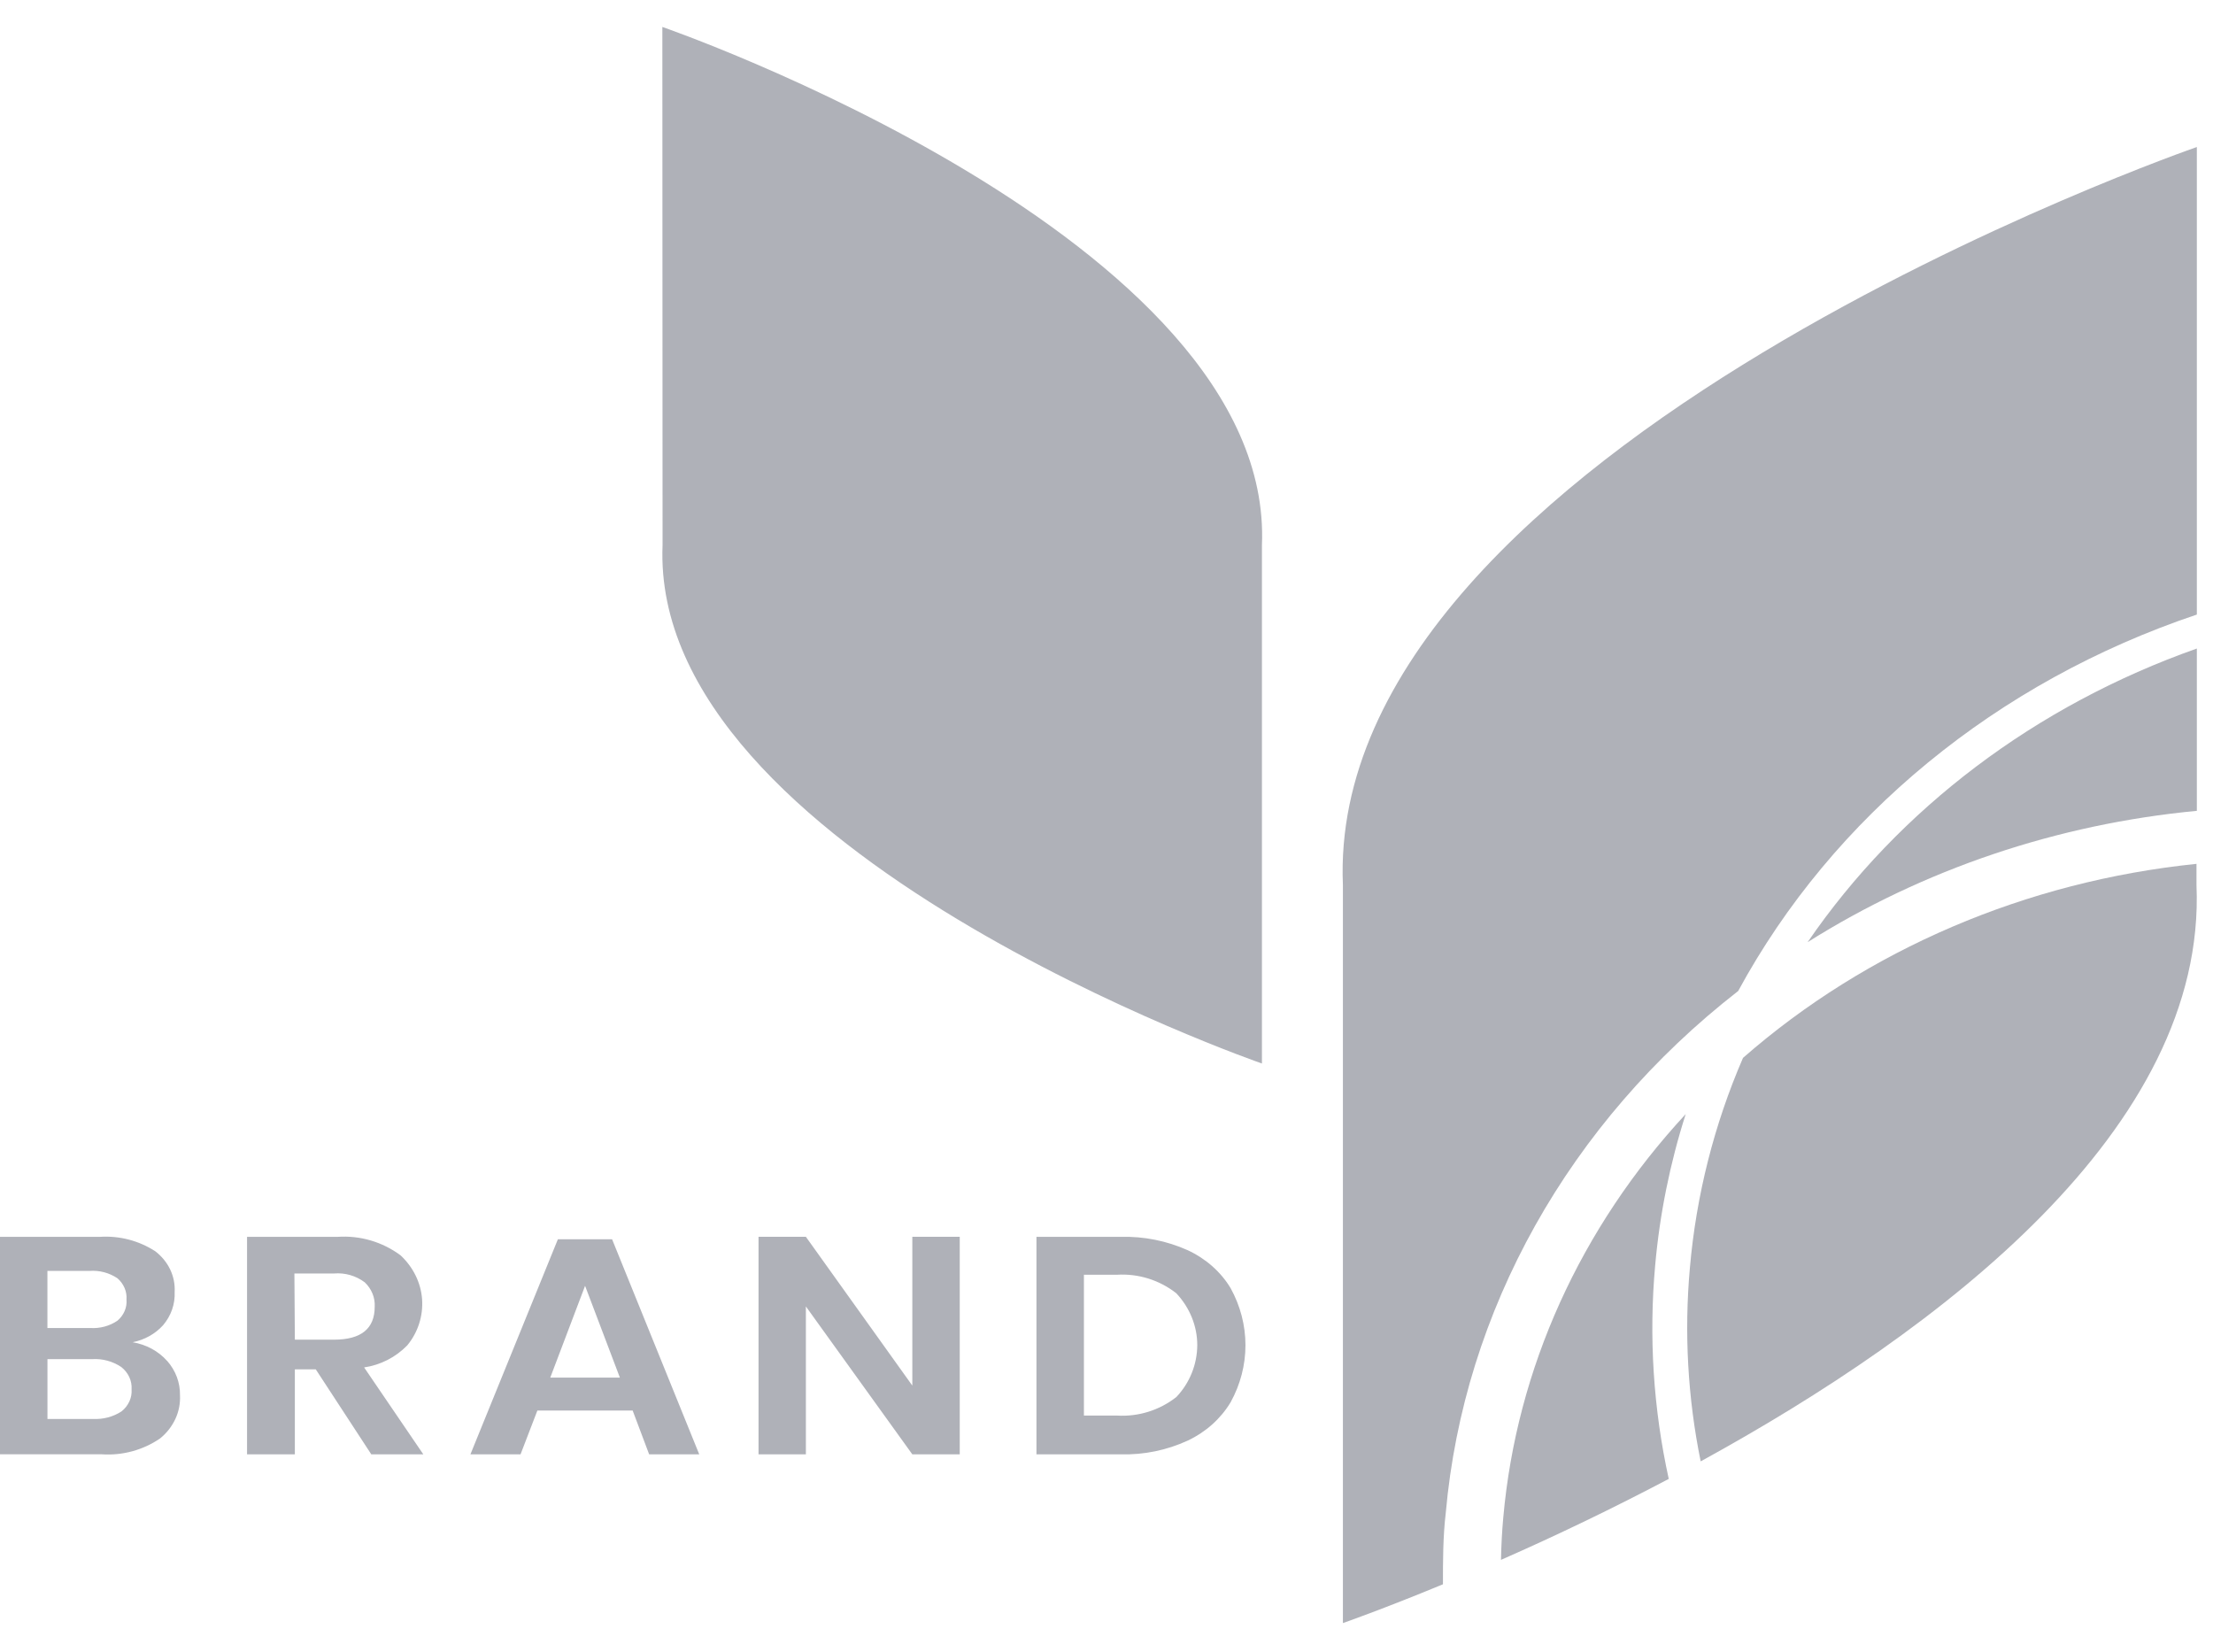
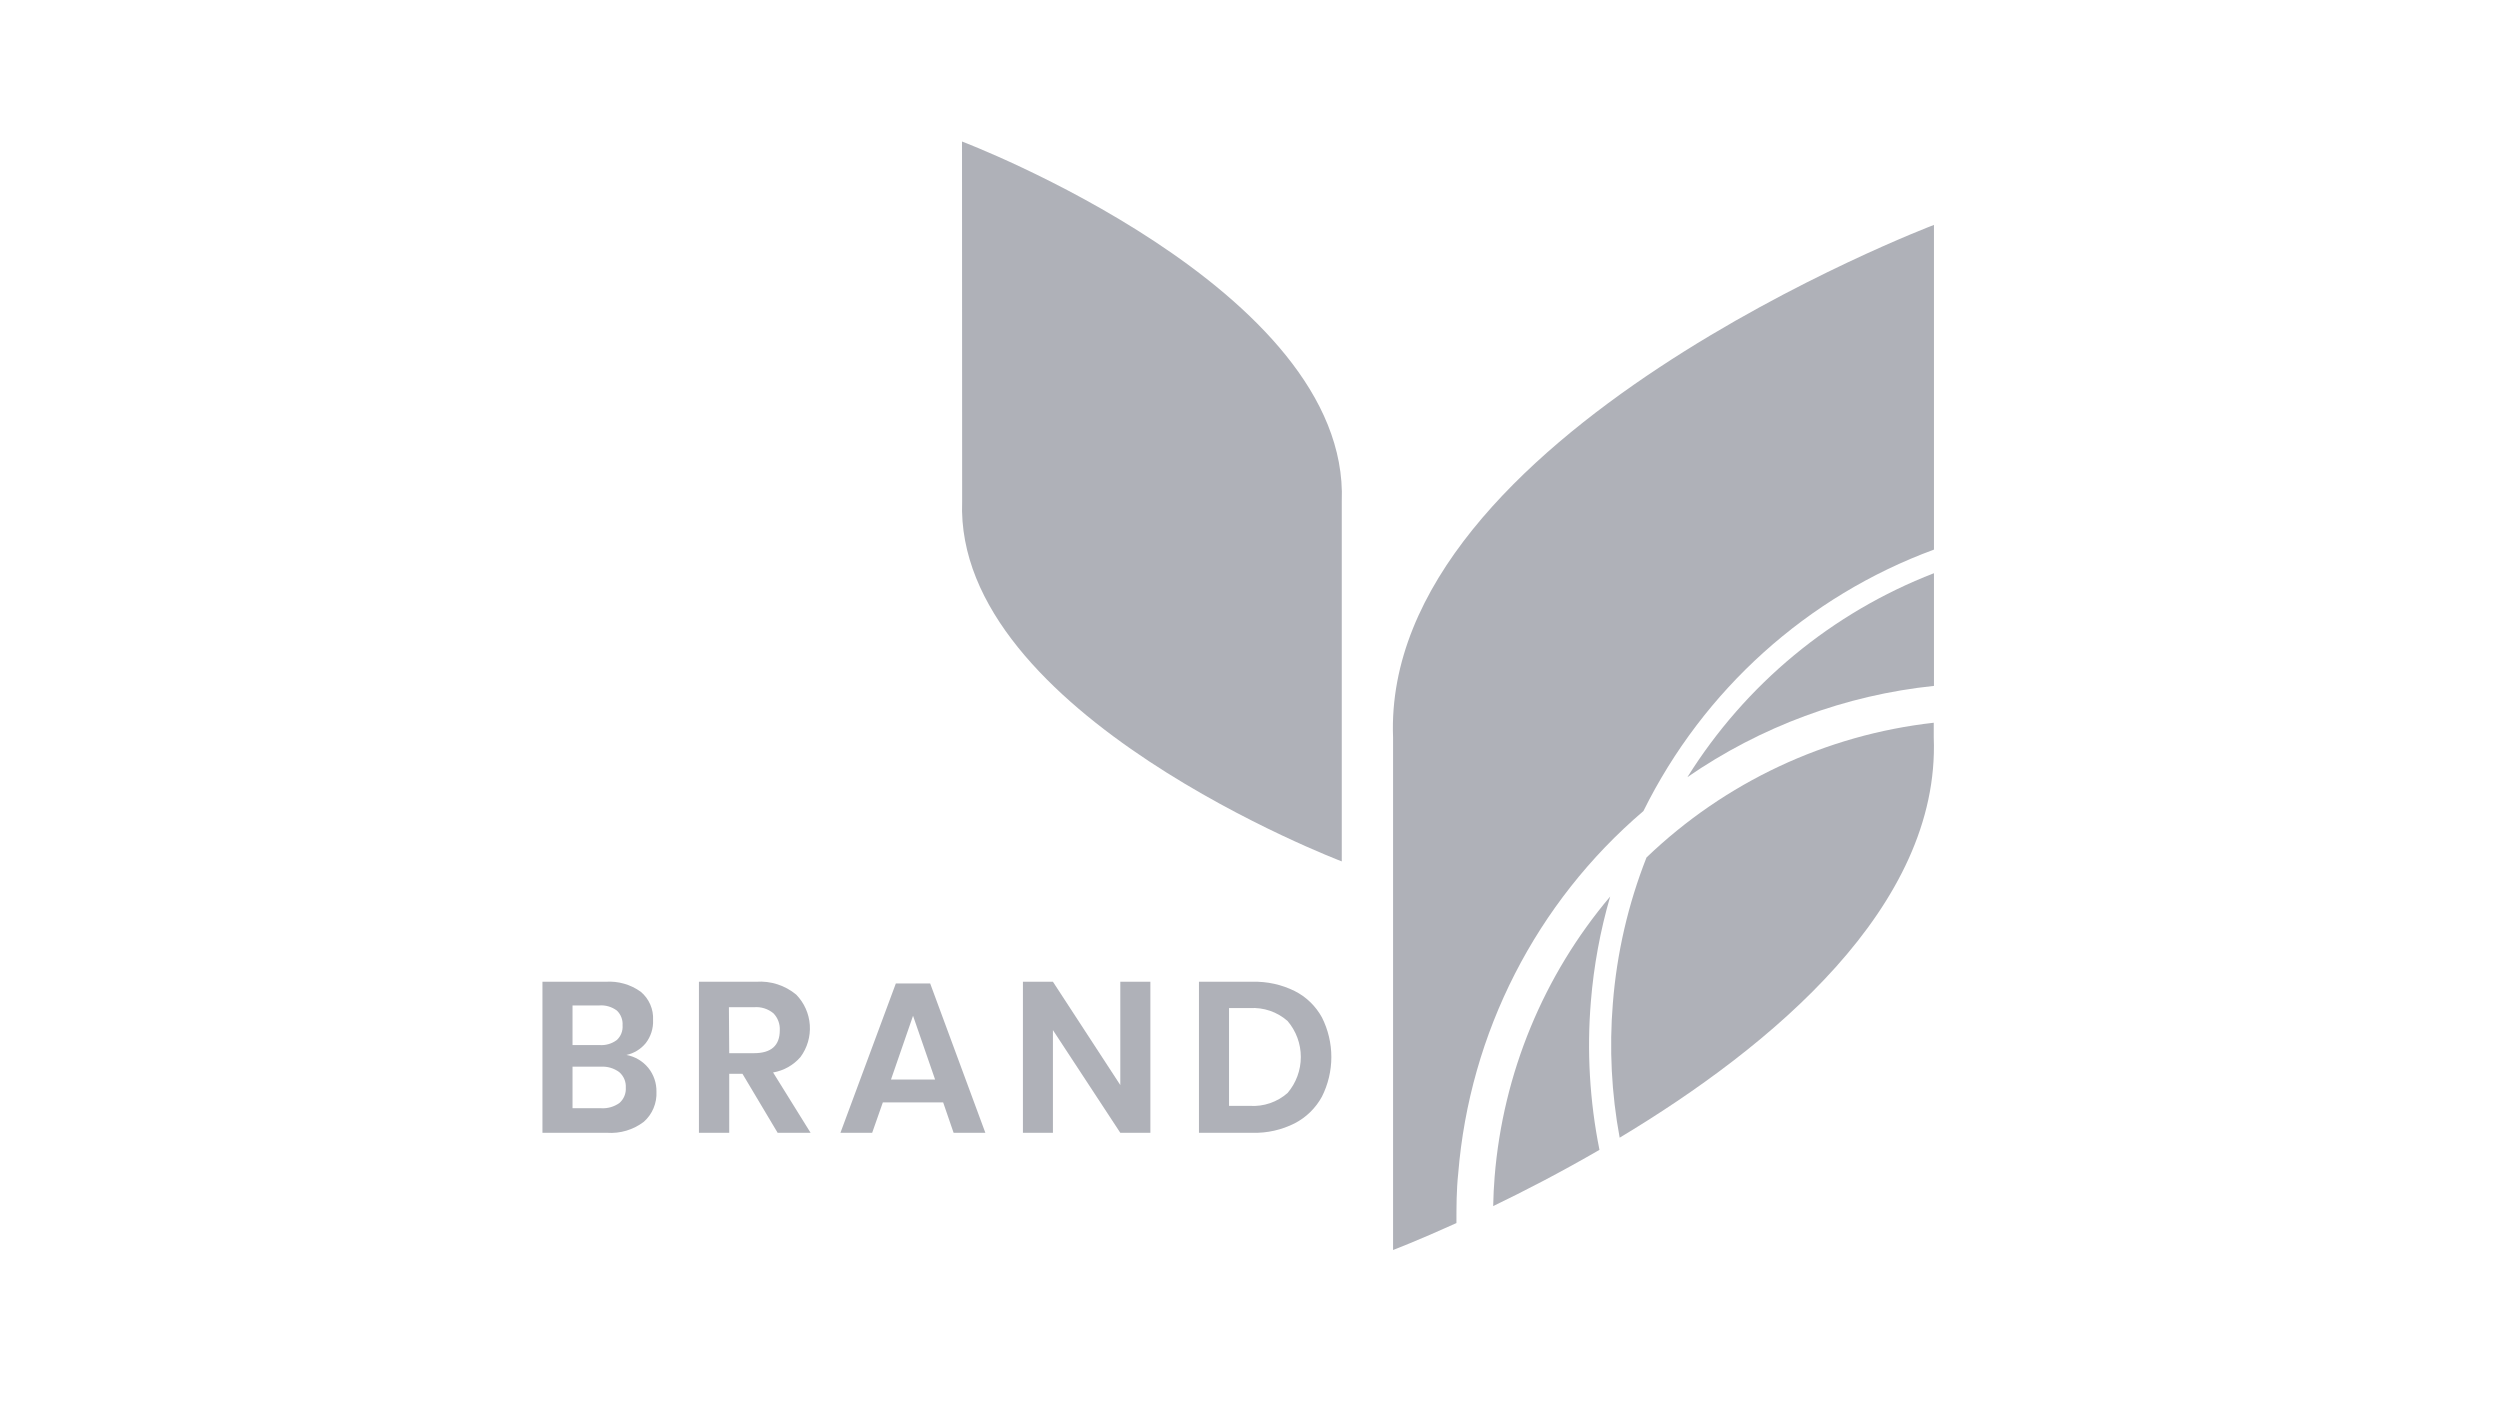
- <svg xmlns="http://www.w3.org/2000/svg" width="63" height="47" fill="none">
-   <path fill="#AFB1B8" d="M4.757 38.735c.244.276.373.622.367.977a1.43 1.43 0 0 1-.131.676 1.559 1.559 0 0 1-.438.558 2.627 2.627 0 0 1-1.651.45H0v-6.19h2.844a2.593 2.593 0 0 1 1.576.41c.184.142.33.32.425.52.096.202.139.42.127.64.016.34-.1.677-.33.946-.221.246-.526.416-.866.484.385.064.733.252.98.53Zm-3.406-.934h1.216c.276.018.55-.055.773-.206a.737.737 0 0 0 .207-.275.679.679 0 0 0 .054-.33.702.702 0 0 0-.055-.329.76.76 0 0 0-.203-.276 1.255 1.255 0 0 0-.796-.209H1.35v1.625Zm2.108 2.374a.776.776 0 0 0 .224-.284.71.71 0 0 0 .063-.345.722.722 0 0 0-.066-.35.788.788 0 0 0-.228-.285 1.338 1.338 0 0 0-.826-.224H1.351v1.703h1.292c.29.015.578-.06.816-.215ZM10.57 41.397l-1.581-2.42h-.595v2.42H7.033v-6.191H9.61a2.699 2.699 0 0 1 1.793.526c.36.336.578.779.613 1.248a1.86 1.86 0 0 1-.421 1.314 2.148 2.148 0 0 1-1.229.629l1.685 2.474h-1.48Zm-2.176-3.264h1.113c.773 0 1.16-.312 1.16-.937a.852.852 0 0 0-.063-.375.917.917 0 0 0-.221-.321 1.282 1.282 0 0 0-.876-.251H8.381l.013 1.884ZM18.01 40.15h-2.712l-.479 1.247h-1.427l2.49-6.122h1.543l2.481 6.122H18.48l-.469-1.246Zm-.363-.937-.991-2.613-.991 2.613h1.982ZM27.322 41.397h-1.35l-3.03-4.21v4.21h-1.348v-6.192h1.348l3.03 4.235v-4.235h1.35v6.192ZM35.033 39.915c-.28.467-.705.848-1.223 1.092a4.288 4.288 0 0 1-1.9.39h-2.404v-6.191h2.405a4.376 4.376 0 0 1 1.9.38c.517.24.943.616 1.222 1.08.278.504.423 1.06.423 1.625 0 .564-.145 1.12-.423 1.624Zm-1.546-.148a2.16 2.16 0 0 0 .597-1.478c0-.542-.212-1.066-.597-1.477a2.488 2.488 0 0 0-1.692-.527h-.938v4.008h.938a2.49 2.49 0 0 0 1.692-.526ZM18.856.767s17.438 6.028 17.069 14.751v14.754s-17.426-6.03-17.063-14.754L18.856.767ZM51.46 26.818c3.294-2.075 7.103-3.36 11.08-3.738v-4.62c-4.582 1.618-8.47 4.55-11.08 8.358Z" />
-   <path fill="#AFB1B8" d="M49.482 28.21c2.695-4.97 7.368-8.805 13.058-10.717V4.185s-24.835 8.587-24.31 21.009V46.2s1.107-.384 2.848-1.104c0-.671 0-1.349.08-2.03.513-5.766 3.507-11.11 8.324-14.857Z" />
-   <path fill="#AFB1B8" d="M47.12 36.013c.13-1.457.421-2.898.869-4.301-3 3.235-4.816 7.25-5.193 11.479-.037.399-.057.798-.066 1.21a74.756 74.756 0 0 0 4.776-2.305c-.44-2.001-.57-4.049-.386-6.083ZM48.108 36.089a19.051 19.051 0 0 0 .307 5.508c6.785-3.718 14.41-9.462 14.115-16.403v-.605c-4.848.497-9.383 2.437-12.91 5.523a19.259 19.259 0 0 0-1.512 5.977Z" />
+ <svg xmlns="http://www.w3.org/2000/svg" width="106" height="60" viewBox="0 0 106 60" fill="none">
+   <path d="M27.488 45.278C27.718 45.563 27.84 45.921 27.834 46.288C27.845 46.528 27.803 46.767 27.71 46.988C27.618 47.209 27.477 47.406 27.297 47.565C26.851 47.904 26.298 48.069 25.739 48.031H23V41.626H25.683C26.213 41.591 26.738 41.741 27.17 42.052C27.343 42.197 27.48 42.382 27.571 42.59C27.661 42.797 27.702 43.024 27.69 43.25C27.706 43.603 27.595 43.951 27.379 44.23C27.17 44.484 26.883 44.66 26.562 44.73C26.925 44.797 27.253 44.991 27.488 45.278ZM24.275 44.311H25.422C25.682 44.33 25.941 44.255 26.151 44.098C26.237 44.02 26.304 43.923 26.346 43.814C26.389 43.706 26.406 43.589 26.397 43.472C26.405 43.356 26.387 43.24 26.345 43.132C26.303 43.024 26.238 42.926 26.154 42.847C25.938 42.686 25.671 42.609 25.403 42.631H24.275V44.311ZM26.263 46.767C26.355 46.687 26.427 46.587 26.474 46.474C26.521 46.361 26.542 46.239 26.534 46.116C26.541 45.993 26.52 45.869 26.472 45.755C26.424 45.641 26.35 45.54 26.257 45.459C26.032 45.292 25.756 45.21 25.478 45.228H24.275V46.989H25.493C25.767 47.005 26.039 46.927 26.263 46.767Z" fill="#AFB1B8" />
+   <path d="M32.972 48.031L31.48 45.528H30.919V48.031H29.635V41.626H32.066C32.678 41.583 33.284 41.778 33.758 42.171C34.098 42.518 34.303 42.976 34.336 43.462C34.369 43.948 34.228 44.43 33.938 44.821C33.639 45.166 33.229 45.396 32.779 45.472L34.369 48.031H32.972ZM30.919 44.655H31.969C32.698 44.655 33.063 44.332 33.063 43.685C33.07 43.553 33.05 43.421 33.004 43.297C32.958 43.173 32.887 43.06 32.795 42.965C32.564 42.773 32.268 42.68 31.969 42.706H30.906L30.919 44.655Z" fill="#AFB1B8" />
+   <path d="M39.99 46.742H37.432L36.98 48.031H35.634L37.984 41.698H39.439L41.779 48.031H40.433L39.99 46.742ZM39.648 45.772L38.713 43.069L37.778 45.772H39.648Z" fill="#AFB1B8" />
+   <path d="M48.776 48.031H47.501L44.644 43.676V48.031H43.372V41.626H44.644L47.501 46.007V41.626H48.776V48.031Z" fill="#AFB1B8" />
+   <path d="M56.05 46.498C55.786 46.982 55.385 47.375 54.897 47.628C54.342 47.909 53.726 48.048 53.105 48.031H50.836V41.626H53.105C53.725 41.61 54.34 41.745 54.897 42.021C55.385 42.267 55.786 42.657 56.05 43.138C56.312 43.658 56.449 44.234 56.449 44.818C56.449 45.402 56.312 45.977 56.05 46.498ZM54.591 46.345C54.955 45.919 55.155 45.377 55.155 44.816C55.155 44.255 54.955 43.713 54.591 43.288C54.151 42.902 53.578 42.707 52.996 42.743H52.111V46.889H52.996C53.578 46.926 54.151 46.73 54.591 46.345Z" fill="#AFB1B8" />
+   <path d="M40.789 6C40.789 6 57.24 12.236 56.891 21.26V36.523C56.891 36.523 40.452 30.284 40.795 21.26L40.789 6Z" fill="#AFB1B8" />
+   <path d="M71.547 32.95C74.654 30.803 78.248 29.473 82 29.082V24.304C77.677 25.977 74.01 29.01 71.547 32.95Z" fill="#AFB1B8" />
+   <path d="M69.681 34.389C72.224 29.248 76.633 25.28 82 23.303V9.536C82 9.536 58.571 18.419 59.066 31.27V53C59.066 53 60.11 52.603 61.753 51.858C61.753 51.163 61.753 50.462 61.828 49.758C62.312 43.793 65.137 38.264 69.681 34.389Z" fill="#AFB1B8" />
+   <path d="M67.453 42.462C67.576 40.955 67.85 39.464 68.272 38.012C65.443 41.359 63.73 45.512 63.373 49.887C63.339 50.3 63.32 50.713 63.311 51.138C64.642 50.497 66.191 49.696 67.817 48.754C67.402 46.684 67.279 44.566 67.453 42.462Z" fill="#AFB1B8" />
+   <path d="M68.385 42.54C68.229 44.444 68.326 46.36 68.674 48.238C75.076 44.392 82.268 38.45 81.991 31.27V30.644C77.418 31.157 73.139 33.165 69.812 36.357C69.033 38.336 68.552 40.419 68.385 42.54Z" fill="#AFB1B8" />
</svg>
